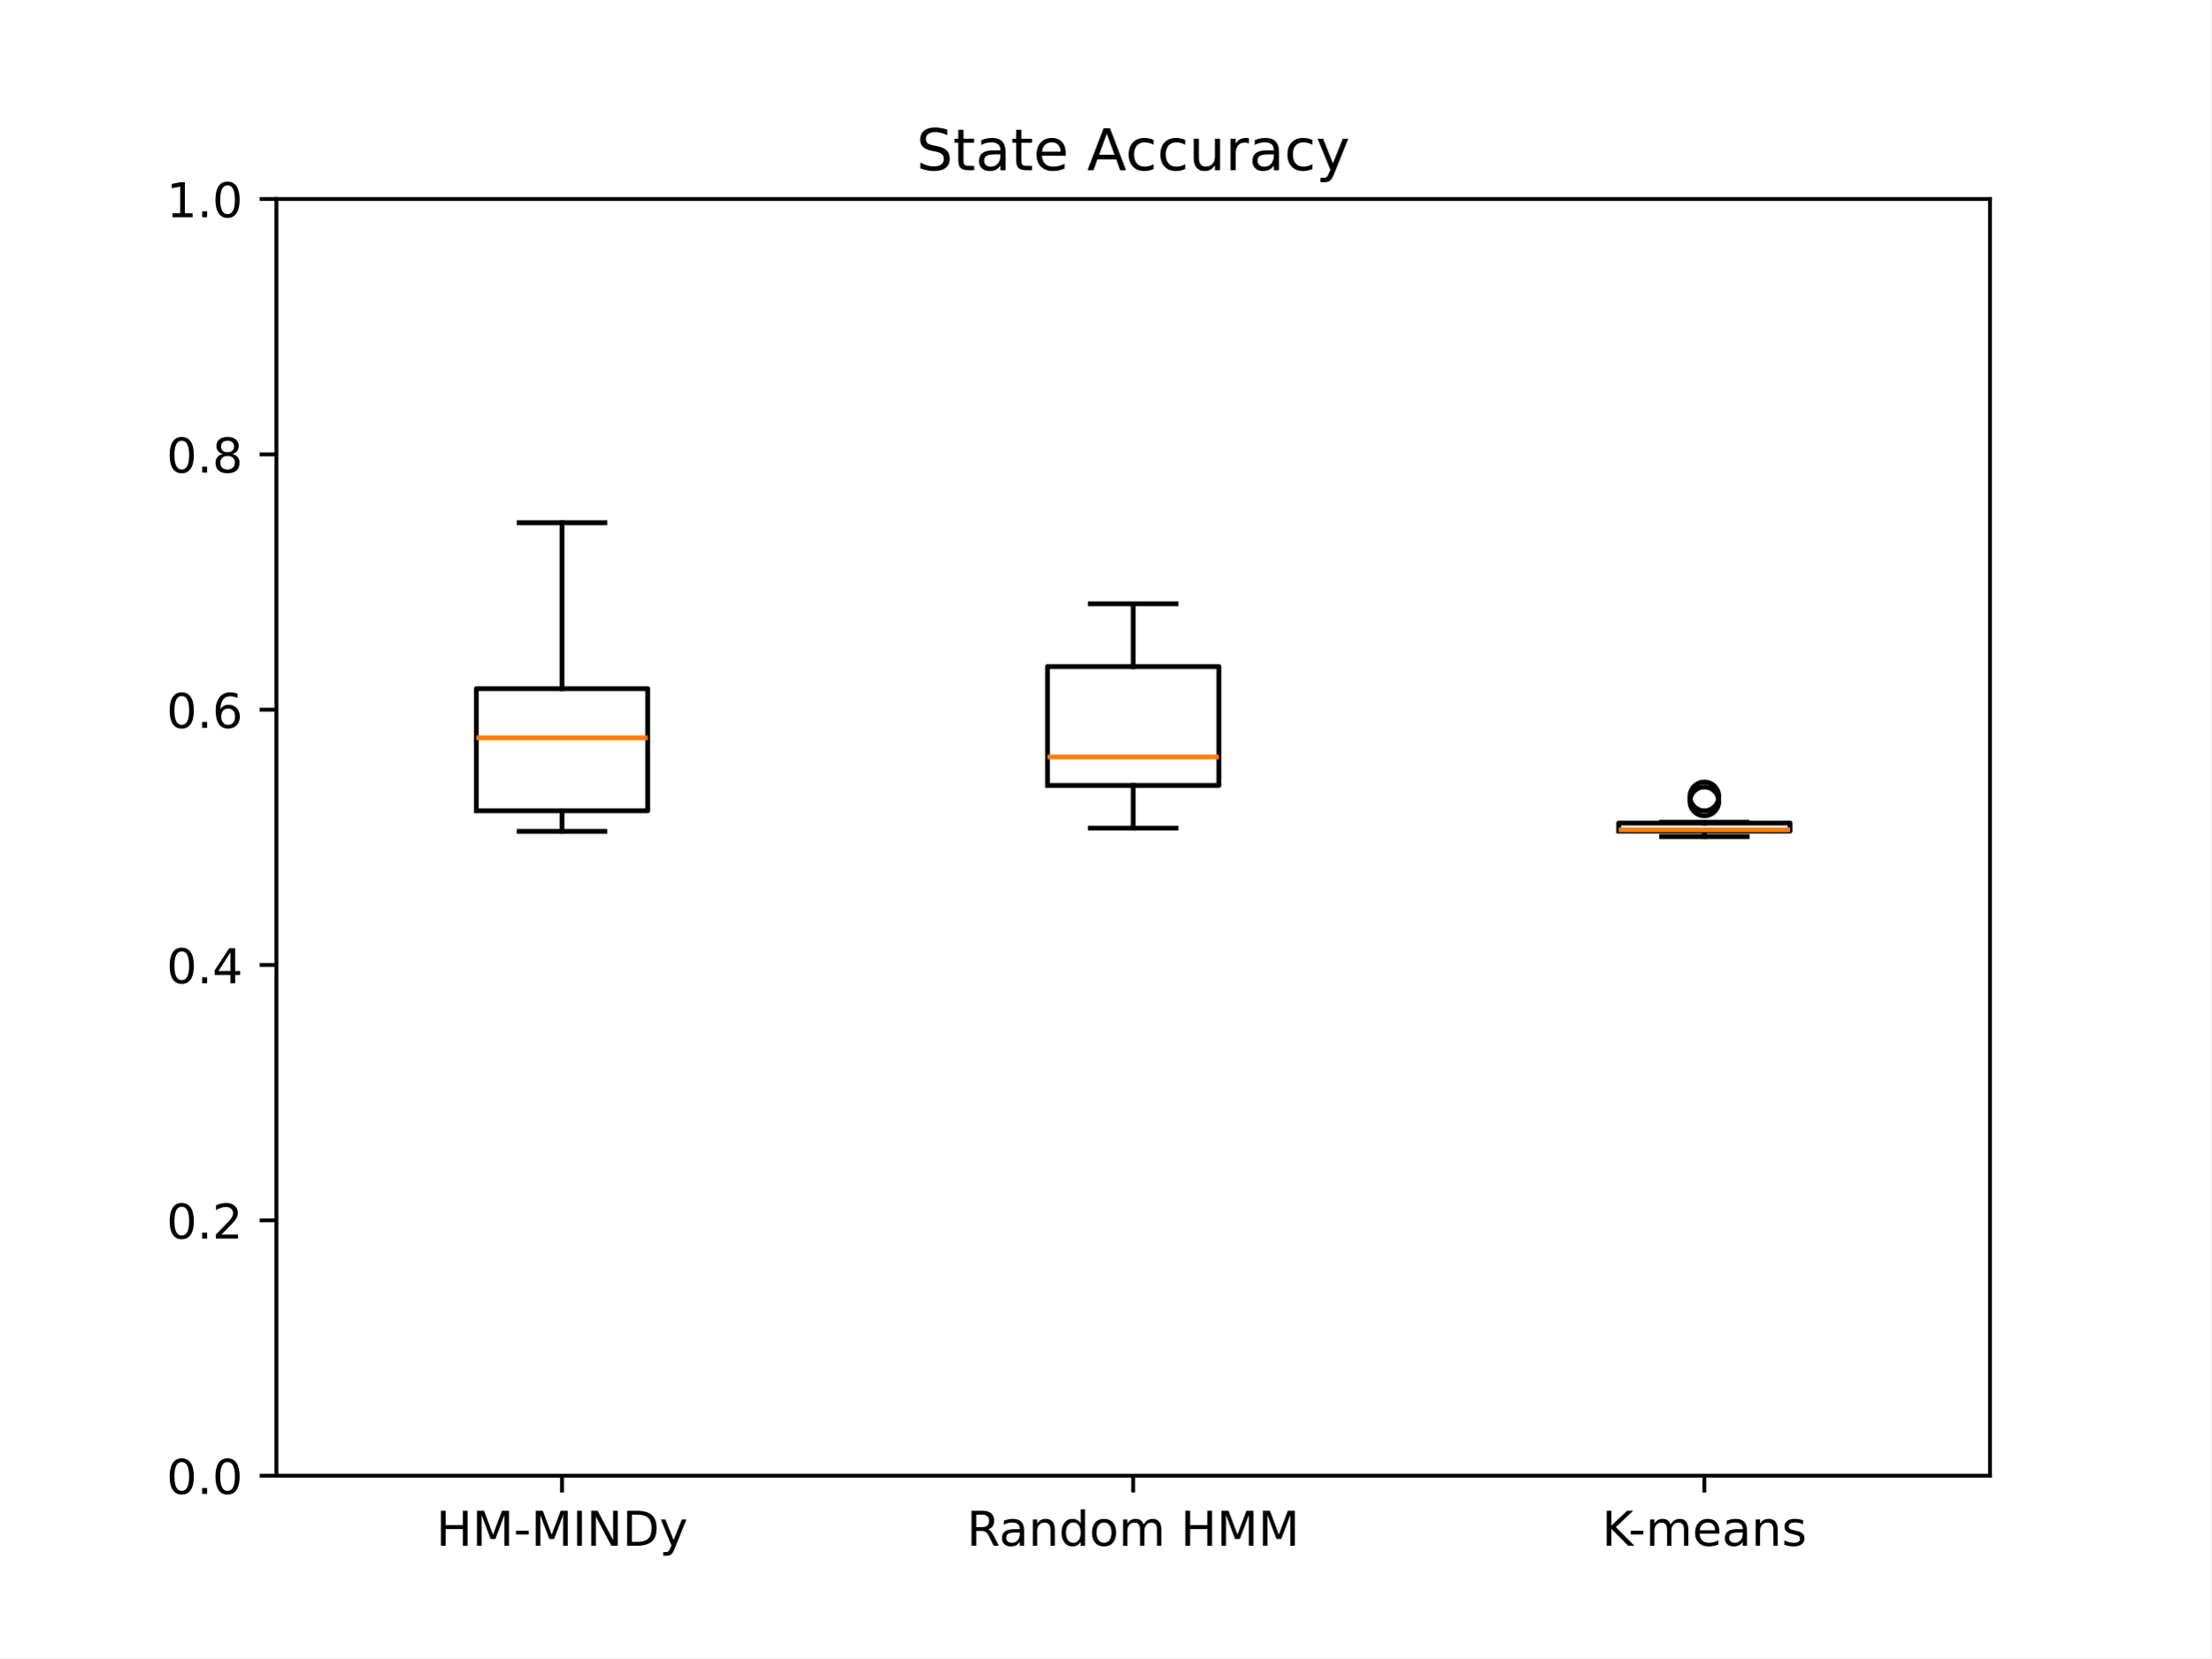
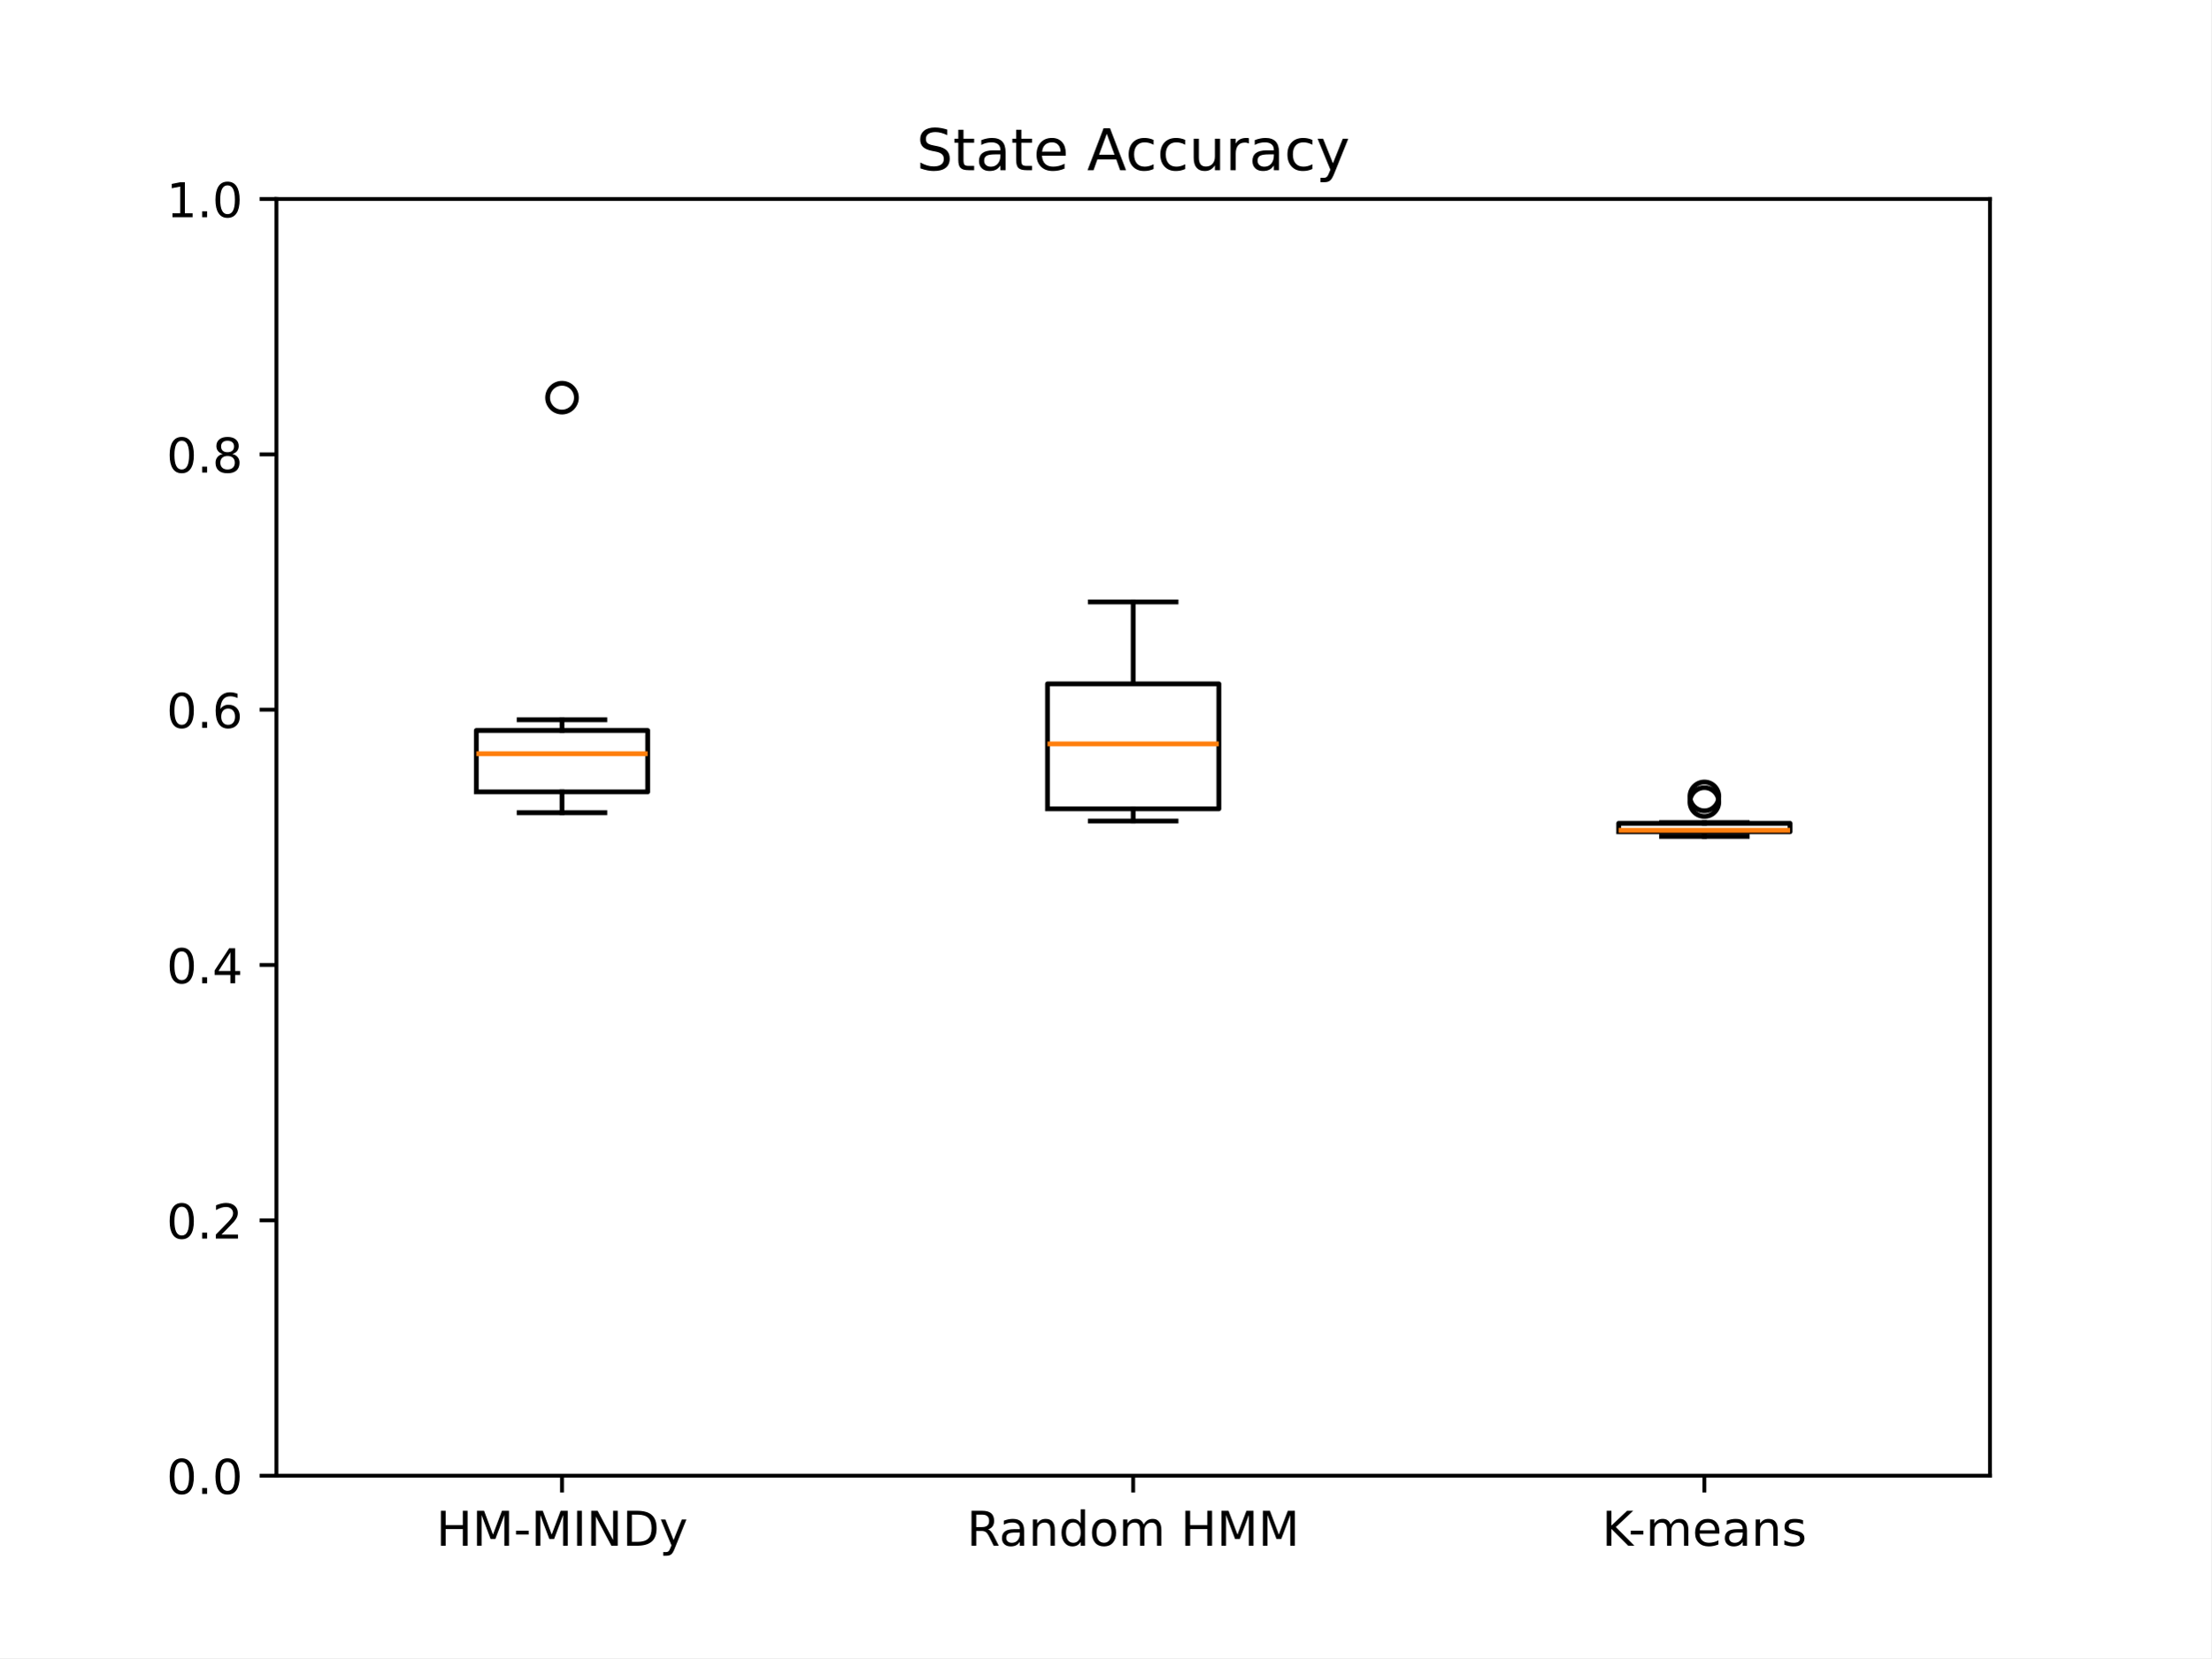
<svg xmlns="http://www.w3.org/2000/svg" xmlns:xlink="http://www.w3.org/1999/xlink" width="460.8pt" height="345.6pt" viewBox="0 0 460.8 345.6" version="1.1">
  <defs>
    <style type="text/css">*{stroke-linejoin: round; stroke-linecap: butt}</style>
  </defs>
  <g id="figure_1">
    <g id="patch_1">
      <path d="M 0 345.6  L 460.8 345.6  L 460.8 0  L 0 0  z " style="fill: #ffffff" />
    </g>
    <g id="axes_1">
      <g id="patch_2">
        <path d="M 57.6 307.584  L 414.72 307.584  L 414.72 41.472  L 57.6 41.472  z " style="fill: #ffffff" />
      </g>
      <g id="matplotlib.axis_1">
        <g id="xtick_1">
          <g id="line2d_1">
            <defs>
-               <path id="m6f62c64157" d="M 0 0  L 0 3.5  " style="stroke: #000000; stroke-width: 0.8" />
+               <path id="m86a5bcc052" d="M 0 0  L 0 3.5  " style="stroke: #000000; stroke-width: 0.8" />
            </defs>
            <g>
-               <use xlink:href="#m6f62c64157" x="117.12" y="307.584" style="stroke: #000000; stroke-width: 0.8" />
+               <use xlink:href="#m86a5bcc052" x="117.12" y="307.584" style="stroke: #000000; stroke-width: 0.8" />
            </g>
          </g>
          <g id="text_1">
            <g transform="translate(90.90281 322.1824) scale(0.1 -0.1)">
              <defs>
                <path id="DejaVuSans-48" d="M 628 4666  L 1259 4666  L 1259 2753  L 3553 2753  L 3553 4666  L 4184 4666  L 4184 0  L 3553 0  L 3553 2222  L 1259 2222  L 1259 0  L 628 0  L 628 4666  z " transform="scale(0.015625)" />
                <path id="DejaVuSans-4d" d="M 628 4666  L 1569 4666  L 2759 1491  L 3956 4666  L 4897 4666  L 4897 0  L 4281 0  L 4281 4097  L 3078 897  L 2444 897  L 1241 4097  L 1241 0  L 628 0  L 628 4666  z " transform="scale(0.015625)" />
                <path id="DejaVuSans-2d" d="M 313 2009  L 1997 2009  L 1997 1497  L 313 1497  L 313 2009  z " transform="scale(0.015625)" />
                <path id="DejaVuSans-49" d="M 628 4666  L 1259 4666  L 1259 0  L 628 0  L 628 4666  z " transform="scale(0.015625)" />
                <path id="DejaVuSans-4e" d="M 628 4666  L 1478 4666  L 3547 763  L 3547 4666  L 4159 4666  L 4159 0  L 3309 0  L 1241 3903  L 1241 0  L 628 0  L 628 4666  z " transform="scale(0.015625)" />
                <path id="DejaVuSans-44" d="M 1259 4147  L 1259 519  L 2022 519  Q 2988 519 3436 956  Q 3884 1394 3884 2338  Q 3884 3275 3436 3711  Q 2988 4147 2022 4147  L 1259 4147  z M 628 4666  L 1925 4666  Q 3281 4666 3915 4102  Q 4550 3538 4550 2338  Q 4550 1131 3912 565  Q 3275 0 1925 0  L 628 0  L 628 4666  z " transform="scale(0.015625)" />
                <path id="DejaVuSans-79" d="M 2059 -325  Q 1816 -950 1584 -1140  Q 1353 -1331 966 -1331  L 506 -1331  L 506 -850  L 844 -850  Q 1081 -850 1212 -737  Q 1344 -625 1503 -206  L 1606 56  L 191 3500  L 800 3500  L 1894 763  L 2988 3500  L 3597 3500  L 2059 -325  z " transform="scale(0.015625)" />
              </defs>
              <use xlink:href="#DejaVuSans-48" />
              <use xlink:href="#DejaVuSans-4d" transform="translate(75.19531 0)" />
              <use xlink:href="#DejaVuSans-2d" transform="translate(161.4746 0)" />
              <use xlink:href="#DejaVuSans-4d" transform="translate(197.5586 0)" />
              <use xlink:href="#DejaVuSans-49" transform="translate(283.8379 0)" />
              <use xlink:href="#DejaVuSans-4e" transform="translate(313.3301 0)" />
              <use xlink:href="#DejaVuSans-44" transform="translate(388.1348 0)" />
              <use xlink:href="#DejaVuSans-79" transform="translate(465.1367 0)" />
            </g>
          </g>
        </g>
        <g id="xtick_2">
          <g id="line2d_2">
            <g>
-               <use xlink:href="#m6f62c64157" x="236.16" y="307.584" style="stroke: #000000; stroke-width: 0.8" />
+               <use xlink:href="#m86a5bcc052" x="236.16" y="307.584" style="stroke: #000000; stroke-width: 0.8" />
            </g>
          </g>
          <g id="text_2">
            <g transform="translate(201.4842 322.1824) scale(0.1 -0.1)">
              <defs>
                <path id="DejaVuSans-52" d="M 2841 2188  Q 3044 2119 3236 1894  Q 3428 1669 3622 1275  L 4263 0  L 3584 0  L 2988 1197  Q 2756 1666 2539 1819  Q 2322 1972 1947 1972  L 1259 1972  L 1259 0  L 628 0  L 628 4666  L 2053 4666  Q 2853 4666 3247 4331  Q 3641 3997 3641 3322  Q 3641 2881 3436 2590  Q 3231 2300 2841 2188  z M 1259 4147  L 1259 2491  L 2053 2491  Q 2509 2491 2742 2702  Q 2975 2913 2975 3322  Q 2975 3731 2742 3939  Q 2509 4147 2053 4147  L 1259 4147  z " transform="scale(0.015625)" />
                <path id="DejaVuSans-61" d="M 2194 1759  Q 1497 1759 1228 1600  Q 959 1441 959 1056  Q 959 750 1161 570  Q 1363 391 1709 391  Q 2188 391 2477 730  Q 2766 1069 2766 1631  L 2766 1759  L 2194 1759  z M 3341 1997  L 3341 0  L 2766 0  L 2766 531  Q 2569 213 2275 61  Q 1981 -91 1556 -91  Q 1019 -91 701 211  Q 384 513 384 1019  Q 384 1609 779 1909  Q 1175 2209 1959 2209  L 2766 2209  L 2766 2266  Q 2766 2663 2505 2880  Q 2244 3097 1772 3097  Q 1472 3097 1187 3025  Q 903 2953 641 2809  L 641 3341  Q 956 3463 1253 3523  Q 1550 3584 1831 3584  Q 2591 3584 2966 3190  Q 3341 2797 3341 1997  z " transform="scale(0.015625)" />
                <path id="DejaVuSans-6e" d="M 3513 2113  L 3513 0  L 2938 0  L 2938 2094  Q 2938 2591 2744 2837  Q 2550 3084 2163 3084  Q 1697 3084 1428 2787  Q 1159 2491 1159 1978  L 1159 0  L 581 0  L 581 3500  L 1159 3500  L 1159 2956  Q 1366 3272 1645 3428  Q 1925 3584 2291 3584  Q 2894 3584 3203 3211  Q 3513 2838 3513 2113  z " transform="scale(0.015625)" />
                <path id="DejaVuSans-64" d="M 2906 2969  L 2906 4863  L 3481 4863  L 3481 0  L 2906 0  L 2906 525  Q 2725 213 2448 61  Q 2172 -91 1784 -91  Q 1150 -91 751 415  Q 353 922 353 1747  Q 353 2572 751 3078  Q 1150 3584 1784 3584  Q 2172 3584 2448 3432  Q 2725 3281 2906 2969  z M 947 1747  Q 947 1113 1208 752  Q 1469 391 1925 391  Q 2381 391 2643 752  Q 2906 1113 2906 1747  Q 2906 2381 2643 2742  Q 2381 3103 1925 3103  Q 1469 3103 1208 2742  Q 947 2381 947 1747  z " transform="scale(0.015625)" />
                <path id="DejaVuSans-6f" d="M 1959 3097  Q 1497 3097 1228 2736  Q 959 2375 959 1747  Q 959 1119 1226 758  Q 1494 397 1959 397  Q 2419 397 2687 759  Q 2956 1122 2956 1747  Q 2956 2369 2687 2733  Q 2419 3097 1959 3097  z M 1959 3584  Q 2709 3584 3137 3096  Q 3566 2609 3566 1747  Q 3566 888 3137 398  Q 2709 -91 1959 -91  Q 1206 -91 779 398  Q 353 888 353 1747  Q 353 2609 779 3096  Q 1206 3584 1959 3584  z " transform="scale(0.015625)" />
                <path id="DejaVuSans-6d" d="M 3328 2828  Q 3544 3216 3844 3400  Q 4144 3584 4550 3584  Q 5097 3584 5394 3201  Q 5691 2819 5691 2113  L 5691 0  L 5113 0  L 5113 2094  Q 5113 2597 4934 2840  Q 4756 3084 4391 3084  Q 3944 3084 3684 2787  Q 3425 2491 3425 1978  L 3425 0  L 2847 0  L 2847 2094  Q 2847 2600 2669 2842  Q 2491 3084 2119 3084  Q 1678 3084 1418 2786  Q 1159 2488 1159 1978  L 1159 0  L 581 0  L 581 3500  L 1159 3500  L 1159 2956  Q 1356 3278 1631 3431  Q 1906 3584 2284 3584  Q 2666 3584 2933 3390  Q 3200 3197 3328 2828  z " transform="scale(0.015625)" />
                <path id="DejaVuSans-20" transform="scale(0.015625)" />
              </defs>
              <use xlink:href="#DejaVuSans-52" />
              <use xlink:href="#DejaVuSans-61" transform="translate(67.23242 0)" />
              <use xlink:href="#DejaVuSans-6e" transform="translate(128.5117 0)" />
              <use xlink:href="#DejaVuSans-64" transform="translate(191.8906 0)" />
              <use xlink:href="#DejaVuSans-6f" transform="translate(255.3672 0)" />
              <use xlink:href="#DejaVuSans-6d" transform="translate(316.5488 0)" />
              <use xlink:href="#DejaVuSans-20" transform="translate(413.9609 0)" />
              <use xlink:href="#DejaVuSans-48" transform="translate(445.748 0)" />
              <use xlink:href="#DejaVuSans-4d" transform="translate(520.9434 0)" />
              <use xlink:href="#DejaVuSans-4d" transform="translate(607.2227 0)" />
            </g>
          </g>
        </g>
        <g id="xtick_3">
          <g id="line2d_3">
            <g>
-               <use xlink:href="#m6f62c64157" x="355.2" y="307.584" style="stroke: #000000; stroke-width: 0.8" />
+               <use xlink:href="#m86a5bcc052" x="355.2" y="307.584" style="stroke: #000000; stroke-width: 0.8" />
            </g>
          </g>
          <g id="text_3">
            <g transform="translate(333.8578 322.1824) scale(0.1 -0.1)">
              <defs>
                <path id="DejaVuSans-4b" d="M 628 4666  L 1259 4666  L 1259 2694  L 3353 4666  L 4166 4666  L 1850 2491  L 4331 0  L 3500 0  L 1259 2247  L 1259 0  L 628 0  L 628 4666  z " transform="scale(0.015625)" />
                <path id="DejaVuSans-65" d="M 3597 1894  L 3597 1613  L 953 1613  Q 991 1019 1311 708  Q 1631 397 2203 397  Q 2534 397 2845 478  Q 3156 559 3463 722  L 3463 178  Q 3153 47 2828 -22  Q 2503 -91 2169 -91  Q 1331 -91 842 396  Q 353 884 353 1716  Q 353 2575 817 3079  Q 1281 3584 2069 3584  Q 2775 3584 3186 3129  Q 3597 2675 3597 1894  z M 3022 2063  Q 3016 2534 2758 2815  Q 2500 3097 2075 3097  Q 1594 3097 1305 2825  Q 1016 2553 972 2059  L 3022 2063  z " transform="scale(0.015625)" />
                <path id="DejaVuSans-73" d="M 2834 3397  L 2834 2853  Q 2591 2978 2328 3040  Q 2066 3103 1784 3103  Q 1356 3103 1142 2972  Q 928 2841 928 2578  Q 928 2378 1081 2264  Q 1234 2150 1697 2047  L 1894 2003  Q 2506 1872 2764 1633  Q 3022 1394 3022 966  Q 3022 478 2636 193  Q 2250 -91 1575 -91  Q 1294 -91 989 -36  Q 684 19 347 128  L 347 722  Q 666 556 975 473  Q 1284 391 1588 391  Q 1994 391 2212 530  Q 2431 669 2431 922  Q 2431 1156 2273 1281  Q 2116 1406 1581 1522  L 1381 1569  Q 847 1681 609 1914  Q 372 2147 372 2553  Q 372 3047 722 3315  Q 1072 3584 1716 3584  Q 2034 3584 2315 3537  Q 2597 3491 2834 3397  z " transform="scale(0.015625)" />
              </defs>
              <use xlink:href="#DejaVuSans-4b" />
              <use xlink:href="#DejaVuSans-2d" transform="translate(55.07617 0)" />
              <use xlink:href="#DejaVuSans-6d" transform="translate(91.16016 0)" />
              <use xlink:href="#DejaVuSans-65" transform="translate(188.5723 0)" />
              <use xlink:href="#DejaVuSans-61" transform="translate(250.0957 0)" />
              <use xlink:href="#DejaVuSans-6e" transform="translate(311.375 0)" />
              <use xlink:href="#DejaVuSans-73" transform="translate(374.7539 0)" />
            </g>
          </g>
        </g>
      </g>
      <g id="matplotlib.axis_2">
        <g id="ytick_1">
          <g id="line2d_4">
            <defs>
-               <path id="m16d96ba1cb" d="M 0 0  L -3.5 0  " style="stroke: #000000; stroke-width: 0.8" />
+               <path id="mcf60f6f740" d="M 0 0  L -3.5 0  " style="stroke: #000000; stroke-width: 0.8" />
            </defs>
            <g>
-               <use xlink:href="#m16d96ba1cb" x="57.6" y="307.584" style="stroke: #000000; stroke-width: 0.8" />
+               <use xlink:href="#mcf60f6f740" x="57.6" y="307.584" style="stroke: #000000; stroke-width: 0.8" />
            </g>
          </g>
          <g id="text_4">
            <g transform="translate(34.69687 311.3832) scale(0.1 -0.1)">
              <defs>
                <path id="DejaVuSans-30" d="M 2034 4250  Q 1547 4250 1301 3770  Q 1056 3291 1056 2328  Q 1056 1369 1301 889  Q 1547 409 2034 409  Q 2525 409 2770 889  Q 3016 1369 3016 2328  Q 3016 3291 2770 3770  Q 2525 4250 2034 4250  z M 2034 4750  Q 2819 4750 3233 4129  Q 3647 3509 3647 2328  Q 3647 1150 3233 529  Q 2819 -91 2034 -91  Q 1250 -91 836 529  Q 422 1150 422 2328  Q 422 3509 836 4129  Q 1250 4750 2034 4750  z " transform="scale(0.015625)" />
                <path id="DejaVuSans-2e" d="M 684 794  L 1344 794  L 1344 0  L 684 0  L 684 794  z " transform="scale(0.015625)" />
              </defs>
              <use xlink:href="#DejaVuSans-30" />
              <use xlink:href="#DejaVuSans-2e" transform="translate(63.62305 0)" />
              <use xlink:href="#DejaVuSans-30" transform="translate(95.41016 0)" />
            </g>
          </g>
        </g>
        <g id="ytick_2">
          <g id="line2d_5">
            <g>
-               <use xlink:href="#m16d96ba1cb" x="57.6" y="254.362" style="stroke: #000000; stroke-width: 0.8" />
+               <use xlink:href="#mcf60f6f740" x="57.6" y="254.362" style="stroke: #000000; stroke-width: 0.8" />
            </g>
          </g>
          <g id="text_5">
            <g transform="translate(34.69687 258.1608) scale(0.1 -0.1)">
              <defs>
                <path id="DejaVuSans-32" d="M 1228 531  L 3431 531  L 3431 0  L 469 0  L 469 531  Q 828 903 1448 1529  Q 2069 2156 2228 2338  Q 2531 2678 2651 2914  Q 2772 3150 2772 3378  Q 2772 3750 2511 3984  Q 2250 4219 1831 4219  Q 1534 4219 1204 4116  Q 875 4013 500 3803  L 500 4441  Q 881 4594 1212 4672  Q 1544 4750 1819 4750  Q 2544 4750 2975 4387  Q 3406 4025 3406 3419  Q 3406 3131 3298 2873  Q 3191 2616 2906 2266  Q 2828 2175 2409 1742  Q 1991 1309 1228 531  z " transform="scale(0.015625)" />
              </defs>
              <use xlink:href="#DejaVuSans-30" />
              <use xlink:href="#DejaVuSans-2e" transform="translate(63.62305 0)" />
              <use xlink:href="#DejaVuSans-32" transform="translate(95.41016 0)" />
            </g>
          </g>
        </g>
        <g id="ytick_3">
          <g id="line2d_6">
            <g>
-               <use xlink:href="#m16d96ba1cb" x="57.6" y="201.139" style="stroke: #000000; stroke-width: 0.8" />
+               <use xlink:href="#mcf60f6f740" x="57.6" y="201.139" style="stroke: #000000; stroke-width: 0.8" />
            </g>
          </g>
          <g id="text_6">
            <g transform="translate(34.69687 204.9384) scale(0.1 -0.1)">
              <defs>
                <path id="DejaVuSans-34" d="M 2419 4116  L 825 1625  L 2419 1625  L 2419 4116  z M 2253 4666  L 3047 4666  L 3047 1625  L 3713 1625  L 3713 1100  L 3047 1100  L 3047 0  L 2419 0  L 2419 1100  L 313 1100  L 313 1709  L 2253 4666  z " transform="scale(0.015625)" />
              </defs>
              <use xlink:href="#DejaVuSans-30" />
              <use xlink:href="#DejaVuSans-2e" transform="translate(63.62305 0)" />
              <use xlink:href="#DejaVuSans-34" transform="translate(95.41016 0)" />
            </g>
          </g>
        </g>
        <g id="ytick_4">
          <g id="line2d_7">
            <g>
-               <use xlink:href="#m16d96ba1cb" x="57.6" y="147.917" style="stroke: #000000; stroke-width: 0.8" />
+               <use xlink:href="#mcf60f6f740" x="57.6" y="147.917" style="stroke: #000000; stroke-width: 0.8" />
            </g>
          </g>
          <g id="text_7">
            <g transform="translate(34.69687 151.716) scale(0.1 -0.1)">
              <defs>
                <path id="DejaVuSans-36" d="M 2113 2584  Q 1688 2584 1439 2293  Q 1191 2003 1191 1497  Q 1191 994 1439 701  Q 1688 409 2113 409  Q 2538 409 2786 701  Q 3034 994 3034 1497  Q 3034 2003 2786 2293  Q 2538 2584 2113 2584  z M 3366 4563  L 3366 3988  Q 3128 4100 2886 4159  Q 2644 4219 2406 4219  Q 1781 4219 1451 3797  Q 1122 3375 1075 2522  Q 1259 2794 1537 2939  Q 1816 3084 2150 3084  Q 2853 3084 3261 2657  Q 3669 2231 3669 1497  Q 3669 778 3244 343  Q 2819 -91 2113 -91  Q 1303 -91 875 529  Q 447 1150 447 2328  Q 447 3434 972 4092  Q 1497 4750 2381 4750  Q 2619 4750 2861 4703  Q 3103 4656 3366 4563  z " transform="scale(0.015625)" />
              </defs>
              <use xlink:href="#DejaVuSans-30" />
              <use xlink:href="#DejaVuSans-2e" transform="translate(63.62305 0)" />
              <use xlink:href="#DejaVuSans-36" transform="translate(95.41016 0)" />
            </g>
          </g>
        </g>
        <g id="ytick_5">
          <g id="line2d_8">
            <g>
-               <use xlink:href="#m16d96ba1cb" x="57.6" y="94.694" style="stroke: #000000; stroke-width: 0.8" />
+               <use xlink:href="#mcf60f6f740" x="57.6" y="94.694" style="stroke: #000000; stroke-width: 0.8" />
            </g>
          </g>
          <g id="text_8">
            <g transform="translate(34.69687 98.49362) scale(0.1 -0.1)">
              <defs>
                <path id="DejaVuSans-38" d="M 2034 2216  Q 1584 2216 1326 1975  Q 1069 1734 1069 1313  Q 1069 891 1326 650  Q 1584 409 2034 409  Q 2484 409 2743 651  Q 3003 894 3003 1313  Q 3003 1734 2745 1975  Q 2488 2216 2034 2216  z M 1403 2484  Q 997 2584 770 2862  Q 544 3141 544 3541  Q 544 4100 942 4425  Q 1341 4750 2034 4750  Q 2731 4750 3128 4425  Q 3525 4100 3525 3541  Q 3525 3141 3298 2862  Q 3072 2584 2669 2484  Q 3125 2378 3379 2068  Q 3634 1759 3634 1313  Q 3634 634 3220 271  Q 2806 -91 2034 -91  Q 1263 -91 848 271  Q 434 634 434 1313  Q 434 1759 690 2068  Q 947 2378 1403 2484  z M 1172 3481  Q 1172 3119 1398 2916  Q 1625 2713 2034 2713  Q 2441 2713 2670 2916  Q 2900 3119 2900 3481  Q 2900 3844 2670 4047  Q 2441 4250 2034 4250  Q 1625 4250 1398 4047  Q 1172 3844 1172 3481  z " transform="scale(0.015625)" />
              </defs>
              <use xlink:href="#DejaVuSans-30" />
              <use xlink:href="#DejaVuSans-2e" transform="translate(63.62305 0)" />
              <use xlink:href="#DejaVuSans-38" transform="translate(95.41016 0)" />
            </g>
          </g>
        </g>
        <g id="ytick_6">
          <g id="line2d_9">
            <g>
-               <use xlink:href="#m16d96ba1cb" x="57.6" y="41.472" style="stroke: #000000; stroke-width: 0.8" />
+               <use xlink:href="#mcf60f6f740" x="57.6" y="41.472" style="stroke: #000000; stroke-width: 0.8" />
            </g>
          </g>
          <g id="text_9">
            <g transform="translate(34.69687 45.27122) scale(0.1 -0.1)">
              <defs>
                <path id="DejaVuSans-31" d="M 794 531  L 1825 531  L 1825 4091  L 703 3866  L 703 4441  L 1819 4666  L 2450 4666  L 2450 531  L 3481 531  L 3481 0  L 794 0  L 794 531  z " transform="scale(0.015625)" />
              </defs>
              <use xlink:href="#DejaVuSans-31" />
              <use xlink:href="#DejaVuSans-2e" transform="translate(63.62305 0)" />
              <use xlink:href="#DejaVuSans-30" transform="translate(95.41016 0)" />
            </g>
          </g>
        </g>
      </g>
      <g id="line2d_10">
-         <path d="M 99.264 168.992  L 134.976 168.992  L 134.976 143.535  L 99.264 143.535  L 99.264 168.992  " clip-path="url(#p9d09d9bd53)" style="fill: none; stroke: #000000; stroke-linecap: square" />
+         <path d="M 99.264 165.047  L 134.976 165.047  L 134.976 152.25  L 99.264 152.25  L 99.264 165.047  " clip-path="url(#pc7b31305f0)" style="fill: none; stroke: #000000; stroke-linecap: square" />
      </g>
      <g id="line2d_11">
-         <path d="M 117.12 168.992  L 117.12 173.278  " clip-path="url(#p9d09d9bd53)" style="fill: none; stroke: #000000; stroke-linecap: square" />
+         <path d="M 117.12 165.047  L 117.12 169.391  " clip-path="url(#pc7b31305f0)" style="fill: none; stroke: #000000; stroke-linecap: square" />
      </g>
      <g id="line2d_12">
-         <path d="M 117.12 143.535  L 117.12 108.945  " clip-path="url(#p9d09d9bd53)" style="fill: none; stroke: #000000; stroke-linecap: square" />
+         <path d="M 117.12 152.25  L 117.12 150.015  " clip-path="url(#pc7b31305f0)" style="fill: none; stroke: #000000; stroke-linecap: square" />
      </g>
      <g id="line2d_13">
-         <path d="M 108.192 173.278  L 126.048 173.278  " clip-path="url(#p9d09d9bd53)" style="fill: none; stroke: #000000; stroke-linecap: square" />
+         <path d="M 108.192 169.391  L 126.048 169.391  " clip-path="url(#pc7b31305f0)" style="fill: none; stroke: #000000; stroke-linecap: square" />
      </g>
      <g id="line2d_14">
-         <path d="M 108.192 108.945  L 126.048 108.945  " clip-path="url(#p9d09d9bd53)" style="fill: none; stroke: #000000; stroke-linecap: square" />
-       </g>
-       <g id="line2d_15" />
+         <path d="M 108.192 150.015  L 126.048 150.015  " clip-path="url(#pc7b31305f0)" style="fill: none; stroke: #000000; stroke-linecap: square" />
+       </g>
+       <g id="line2d_15">
+         <defs>
+           <path id="mb5b3f68992" d="M 0 3  C 0.796 3 1.559 2.684 2.121 2.121  C 2.684 1.559 3 0.796 3 0  C 3 -0.796 2.684 -1.559 2.121 -2.121  C 1.559 -2.684 0.796 -3 0 -3  C -0.796 -3 -1.559 -2.684 -2.121 -2.121  C -2.684 -1.559 -3 -0.796 -3 0  C -3 0.796 -2.684 1.559 -2.121 2.121  C -1.559 2.684 -0.796 3 0 3  z " style="stroke: #000000" />
+         </defs>
+         <g clip-path="url(#pc7b31305f0)">
+           <use xlink:href="#mb5b3f68992" x="117.12" y="82.882" style="fill-opacity: 0; stroke: #000000" />
+         </g>
+       </g>
      <g id="line2d_16">
-         <path d="M 218.304 163.714  L 254.016 163.714  L 254.016 138.926  L 218.304 138.926  L 218.304 163.714  " clip-path="url(#p9d09d9bd53)" style="fill: none; stroke: #000000; stroke-linecap: square" />
+         <path d="M 218.304 168.584  L 254.016 168.584  L 254.016 142.536  L 218.304 142.536  L 218.304 168.584  " clip-path="url(#pc7b31305f0)" style="fill: none; stroke: #000000; stroke-linecap: square" />
      </g>
      <g id="line2d_17">
-         <path d="M 236.16 163.714  L 236.16 172.604  " clip-path="url(#p9d09d9bd53)" style="fill: none; stroke: #000000; stroke-linecap: square" />
+         <path d="M 236.16 168.584  L 236.16 171.128  " clip-path="url(#pc7b31305f0)" style="fill: none; stroke: #000000; stroke-linecap: square" />
      </g>
      <g id="line2d_18">
-         <path d="M 236.16 138.926  L 236.16 125.841  " clip-path="url(#p9d09d9bd53)" style="fill: none; stroke: #000000; stroke-linecap: square" />
+         <path d="M 236.16 142.536  L 236.16 125.46  " clip-path="url(#pc7b31305f0)" style="fill: none; stroke: #000000; stroke-linecap: square" />
      </g>
      <g id="line2d_19">
-         <path d="M 227.232 172.604  L 245.088 172.604  " clip-path="url(#p9d09d9bd53)" style="fill: none; stroke: #000000; stroke-linecap: square" />
+         <path d="M 227.232 171.128  L 245.088 171.128  " clip-path="url(#pc7b31305f0)" style="fill: none; stroke: #000000; stroke-linecap: square" />
      </g>
      <g id="line2d_20">
-         <path d="M 227.232 125.841  L 245.088 125.841  " clip-path="url(#p9d09d9bd53)" style="fill: none; stroke: #000000; stroke-linecap: square" />
+         <path d="M 227.232 125.46  L 245.088 125.46  " clip-path="url(#pc7b31305f0)" style="fill: none; stroke: #000000; stroke-linecap: square" />
      </g>
      <g id="line2d_21" />
      <g id="line2d_22">
-         <path d="M 337.344 173.218  L 373.056 173.218  L 373.056 171.557  L 337.344 171.557  L 337.344 173.218  " clip-path="url(#p9d09d9bd53)" style="fill: none; stroke: #000000; stroke-linecap: square" />
+         <path d="M 337.344 173.36  L 373.056 173.36  L 373.056 171.604  L 337.344 171.604  L 337.344 173.36  " clip-path="url(#pc7b31305f0)" style="fill: none; stroke: #000000; stroke-linecap: square" />
      </g>
      <g id="line2d_23">
-         <path d="M 355.2 173.218  L 355.2 174.365  " clip-path="url(#p9d09d9bd53)" style="fill: none; stroke: #000000; stroke-linecap: square" />
+         <path d="M 355.2 173.36  L 355.2 174.339  " clip-path="url(#pc7b31305f0)" style="fill: none; stroke: #000000; stroke-linecap: square" />
      </g>
      <g id="line2d_24">
-         <path d="M 355.2 171.557  L 355.2 171.39  " clip-path="url(#p9d09d9bd53)" style="fill: none; stroke: #000000; stroke-linecap: square" />
+         <path d="M 355.2 171.604  L 355.2 171.454  " clip-path="url(#pc7b31305f0)" style="fill: none; stroke: #000000; stroke-linecap: square" />
      </g>
      <g id="line2d_25">
-         <path d="M 346.272 174.365  L 364.128 174.365  " clip-path="url(#p9d09d9bd53)" style="fill: none; stroke: #000000; stroke-linecap: square" />
+         <path d="M 346.272 174.339  L 364.128 174.339  " clip-path="url(#pc7b31305f0)" style="fill: none; stroke: #000000; stroke-linecap: square" />
      </g>
      <g id="line2d_26">
-         <path d="M 346.272 171.39  L 364.128 171.39  " clip-path="url(#p9d09d9bd53)" style="fill: none; stroke: #000000; stroke-linecap: square" />
+         <path d="M 346.272 171.454  L 364.128 171.454  " clip-path="url(#pc7b31305f0)" style="fill: none; stroke: #000000; stroke-linecap: square" />
      </g>
      <g id="line2d_27">
-         <defs>
-           <path id="m0dc8fe1584" d="M 0 3  C 0.796 3 1.559 2.684 2.121 2.121  C 2.684 1.559 3 0.796 3 0  C 3 -0.796 2.684 -1.559 2.121 -2.121  C 1.559 -2.684 0.796 -3 0 -3  C -0.796 -3 -1.559 -2.684 -2.121 -2.121  C -2.684 -1.559 -3 -0.796 -3 0  C -3 0.796 -2.684 1.559 -2.121 2.121  C -1.559 2.684 -0.796 3 0 3  z " style="stroke: #000000" />
-         </defs>
-         <g clip-path="url(#p9d09d9bd53)">
-           <use xlink:href="#m0dc8fe1584" x="355.2" y="167.032" style="fill-opacity: 0; stroke: #000000" />
-           <use xlink:href="#m0dc8fe1584" x="355.2" y="165.998" style="fill-opacity: 0; stroke: #000000" />
+         <g clip-path="url(#pc7b31305f0)">
+           <use xlink:href="#mb5b3f68992" x="355.2" y="167.165" style="fill-opacity: 0; stroke: #000000" />
+           <use xlink:href="#mb5b3f68992" x="355.2" y="165.993" style="fill-opacity: 0; stroke: #000000" />
        </g>
      </g>
      <g id="line2d_28">
-         <path d="M 99.264 153.779  L 134.976 153.779  " clip-path="url(#p9d09d9bd53)" style="fill: none; stroke: #ff7f0e" />
+         <path d="M 99.264 157.096  L 134.976 157.096  " clip-path="url(#pc7b31305f0)" style="fill: none; stroke: #ff7f0e" />
      </g>
      <g id="line2d_29">
-         <path d="M 218.304 157.768  L 254.016 157.768  " clip-path="url(#p9d09d9bd53)" style="fill: none; stroke: #ff7f0e" />
+         <path d="M 218.304 155.045  L 254.016 155.045  " clip-path="url(#pc7b31305f0)" style="fill: none; stroke: #ff7f0e" />
      </g>
      <g id="line2d_30">
-         <path d="M 337.344 172.95  L 373.056 172.95  " clip-path="url(#p9d09d9bd53)" style="fill: none; stroke: #ff7f0e" />
+         <path d="M 337.344 173.064  L 373.056 173.064  " clip-path="url(#pc7b31305f0)" style="fill: none; stroke: #ff7f0e" />
      </g>
      <g id="patch_3">
        <path d="M 57.6 307.584  L 57.6 41.472  " style="fill: none; stroke: #000000; stroke-width: 0.8; stroke-linejoin: miter; stroke-linecap: square" />
      </g>
      <g id="patch_4">
        <path d="M 414.72 307.584  L 414.72 41.472  " style="fill: none; stroke: #000000; stroke-width: 0.8; stroke-linejoin: miter; stroke-linecap: square" />
      </g>
      <g id="patch_5">
        <path d="M 57.6 307.584  L 414.72 307.584  " style="fill: none; stroke: #000000; stroke-width: 0.8; stroke-linejoin: miter; stroke-linecap: square" />
      </g>
      <g id="patch_6">
        <path d="M 57.6 41.472  L 414.72 41.472  " style="fill: none; stroke: #000000; stroke-width: 0.8; stroke-linejoin: miter; stroke-linecap: square" />
      </g>
      <g id="text_10">
        <g transform="translate(190.9772 35.472) scale(0.12 -0.12)">
          <defs>
            <path id="DejaVuSans-53" d="M 3425 4513  L 3425 3897  Q 3066 4069 2747 4153  Q 2428 4238 2131 4238  Q 1616 4238 1336 4038  Q 1056 3838 1056 3469  Q 1056 3159 1242 3001  Q 1428 2844 1947 2747  L 2328 2669  Q 3034 2534 3370 2195  Q 3706 1856 3706 1288  Q 3706 609 3251 259  Q 2797 -91 1919 -91  Q 1588 -91 1214 -16  Q 841 59 441 206  L 441 856  Q 825 641 1194 531  Q 1563 422 1919 422  Q 2459 422 2753 634  Q 3047 847 3047 1241  Q 3047 1584 2836 1778  Q 2625 1972 2144 2069  L 1759 2144  Q 1053 2284 737 2584  Q 422 2884 422 3419  Q 422 4038 858 4394  Q 1294 4750 2059 4750  Q 2388 4750 2728 4690  Q 3069 4631 3425 4513  z " transform="scale(0.015625)" />
            <path id="DejaVuSans-74" d="M 1172 4494  L 1172 3500  L 2356 3500  L 2356 3053  L 1172 3053  L 1172 1153  Q 1172 725 1289 603  Q 1406 481 1766 481  L 2356 481  L 2356 0  L 1766 0  Q 1100 0 847 248  Q 594 497 594 1153  L 594 3053  L 172 3053  L 172 3500  L 594 3500  L 594 4494  L 1172 4494  z " transform="scale(0.015625)" />
            <path id="DejaVuSans-41" d="M 2188 4044  L 1331 1722  L 3047 1722  L 2188 4044  z M 1831 4666  L 2547 4666  L 4325 0  L 3669 0  L 3244 1197  L 1141 1197  L 716 0  L 50 0  L 1831 4666  z " transform="scale(0.015625)" />
            <path id="DejaVuSans-63" d="M 3122 3366  L 3122 2828  Q 2878 2963 2633 3030  Q 2388 3097 2138 3097  Q 1578 3097 1268 2742  Q 959 2388 959 1747  Q 959 1106 1268 751  Q 1578 397 2138 397  Q 2388 397 2633 464  Q 2878 531 3122 666  L 3122 134  Q 2881 22 2623 -34  Q 2366 -91 2075 -91  Q 1284 -91 818 406  Q 353 903 353 1747  Q 353 2603 823 3093  Q 1294 3584 2113 3584  Q 2378 3584 2631 3529  Q 2884 3475 3122 3366  z " transform="scale(0.015625)" />
            <path id="DejaVuSans-75" d="M 544 1381  L 544 3500  L 1119 3500  L 1119 1403  Q 1119 906 1312 657  Q 1506 409 1894 409  Q 2359 409 2629 706  Q 2900 1003 2900 1516  L 2900 3500  L 3475 3500  L 3475 0  L 2900 0  L 2900 538  Q 2691 219 2414 64  Q 2138 -91 1772 -91  Q 1169 -91 856 284  Q 544 659 544 1381  z M 1991 3584  L 1991 3584  z " transform="scale(0.015625)" />
            <path id="DejaVuSans-72" d="M 2631 2963  Q 2534 3019 2420 3045  Q 2306 3072 2169 3072  Q 1681 3072 1420 2755  Q 1159 2438 1159 1844  L 1159 0  L 581 0  L 581 3500  L 1159 3500  L 1159 2956  Q 1341 3275 1631 3429  Q 1922 3584 2338 3584  Q 2397 3584 2469 3576  Q 2541 3569 2628 3553  L 2631 2963  z " transform="scale(0.015625)" />
          </defs>
          <use xlink:href="#DejaVuSans-53" />
          <use xlink:href="#DejaVuSans-74" transform="translate(63.47656 0)" />
          <use xlink:href="#DejaVuSans-61" transform="translate(102.6855 0)" />
          <use xlink:href="#DejaVuSans-74" transform="translate(163.9648 0)" />
          <use xlink:href="#DejaVuSans-65" transform="translate(203.1738 0)" />
          <use xlink:href="#DejaVuSans-20" transform="translate(264.6973 0)" />
          <use xlink:href="#DejaVuSans-41" transform="translate(296.4844 0)" />
          <use xlink:href="#DejaVuSans-63" transform="translate(363.1426 0)" />
          <use xlink:href="#DejaVuSans-63" transform="translate(418.123 0)" />
          <use xlink:href="#DejaVuSans-75" transform="translate(473.1035 0)" />
          <use xlink:href="#DejaVuSans-72" transform="translate(536.4824 0)" />
          <use xlink:href="#DejaVuSans-61" transform="translate(577.5957 0)" />
          <use xlink:href="#DejaVuSans-63" transform="translate(638.875 0)" />
          <use xlink:href="#DejaVuSans-79" transform="translate(693.8555 0)" />
        </g>
      </g>
    </g>
  </g>
  <defs>
-     <clipPath id="p9d09d9bd53">
+     <clipPath id="pc7b31305f0">
      <rect x="57.6" y="41.472" width="357.12" height="266.112" />
    </clipPath>
  </defs>
</svg>
